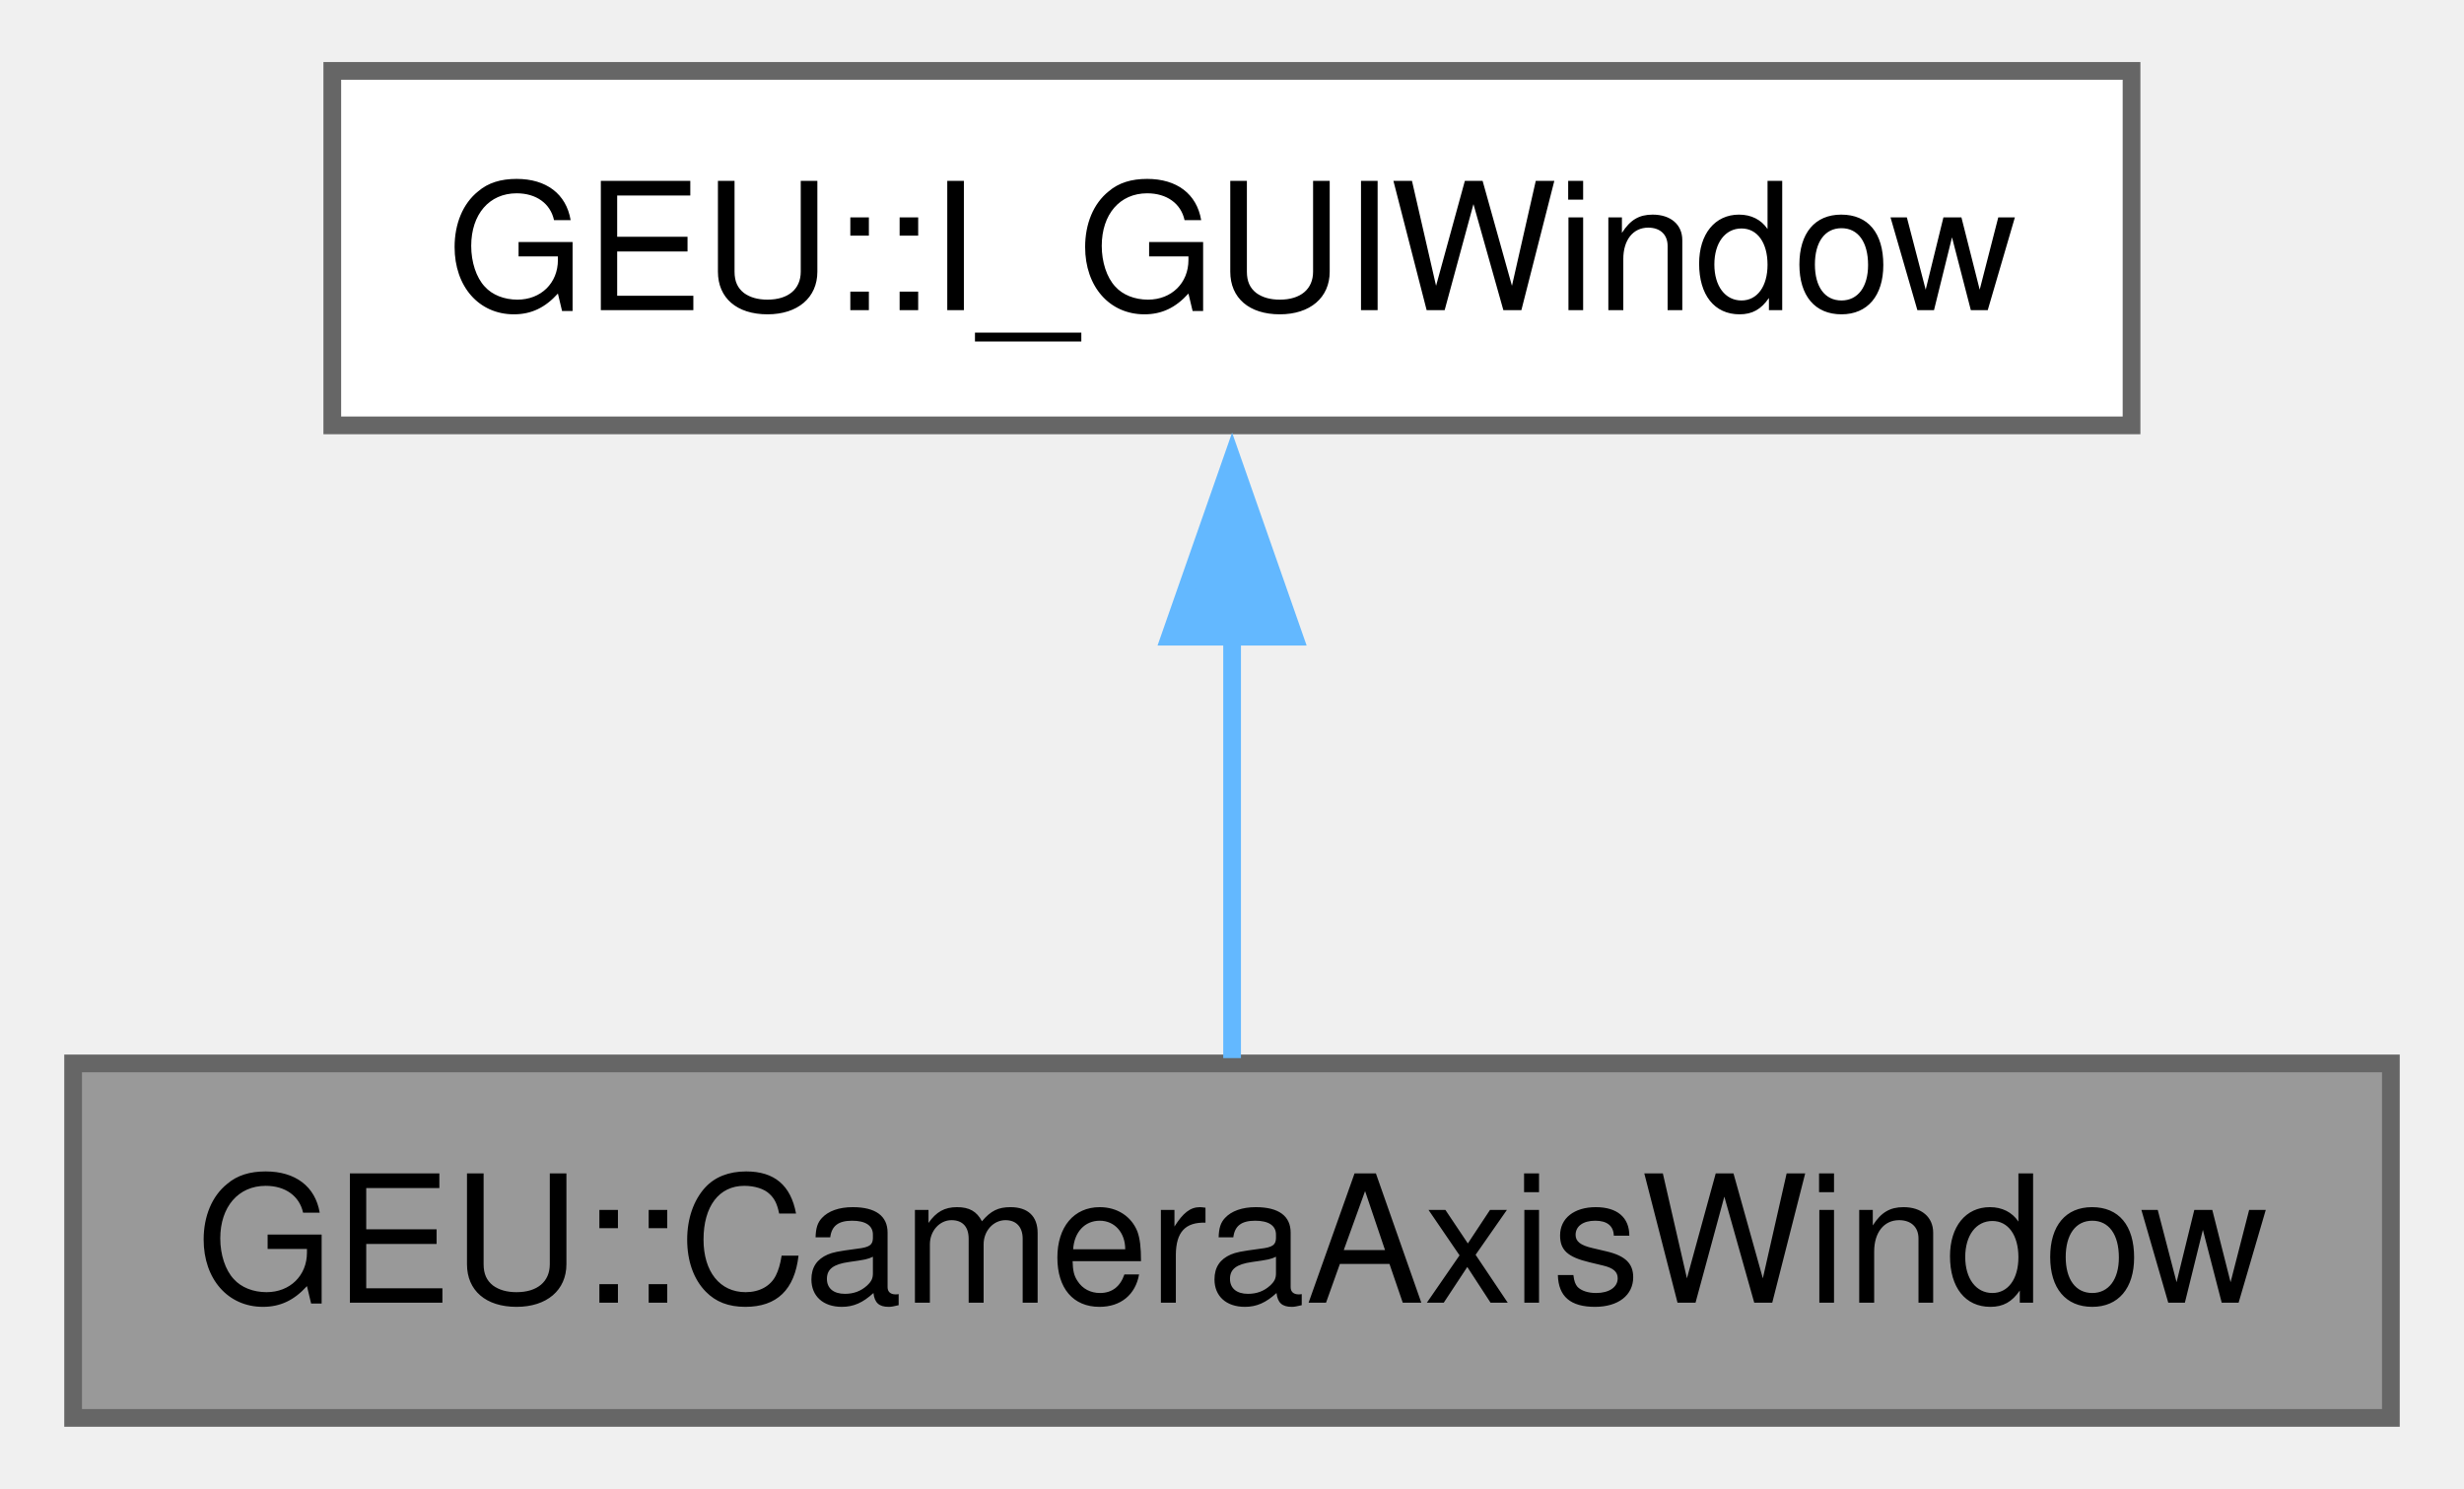
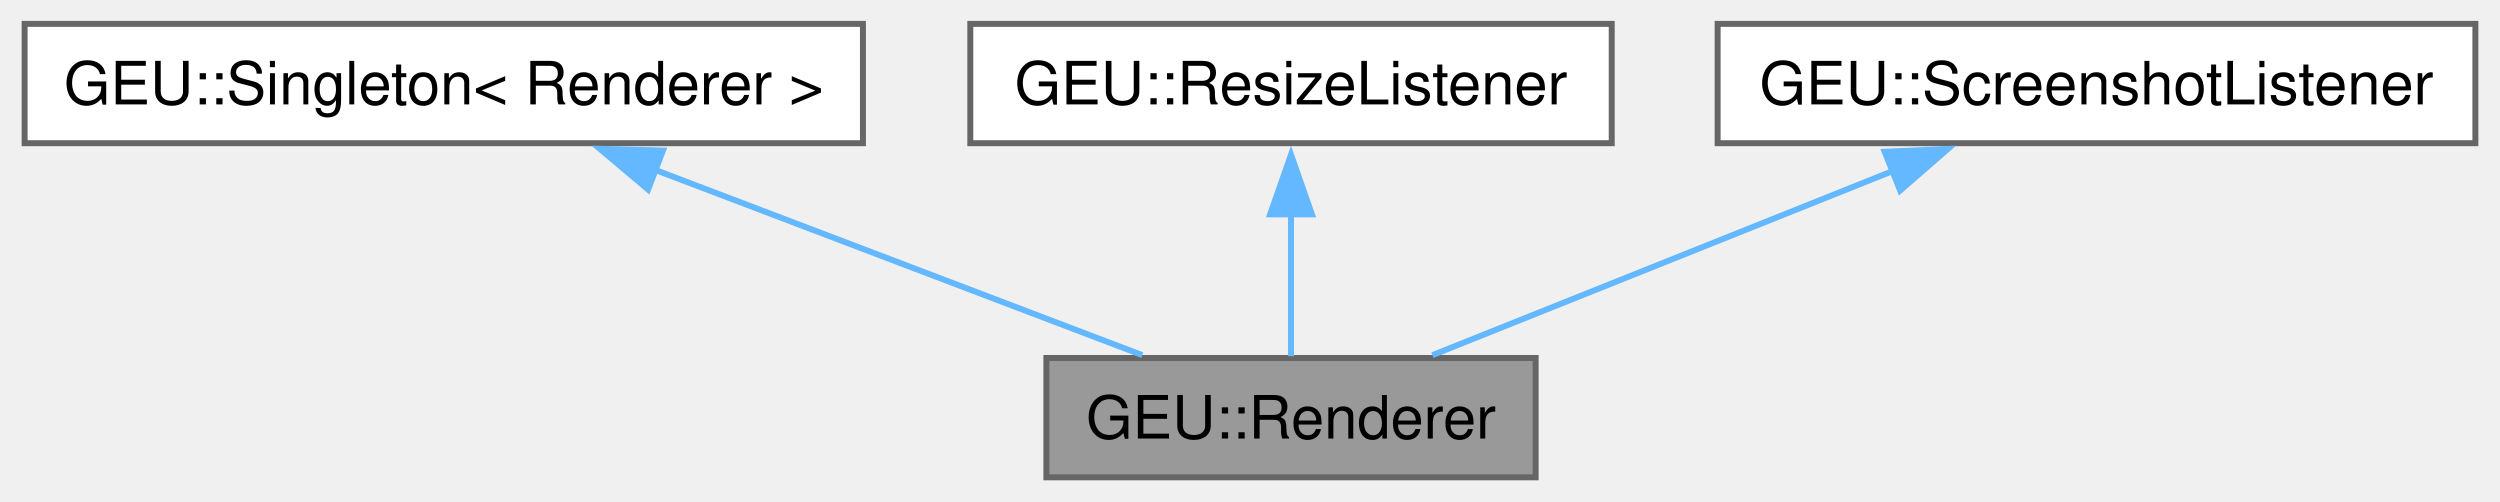
- <svg xmlns="http://www.w3.org/2000/svg" xmlns:xlink="http://www.w3.org/1999/xlink" width="139pt" height="84pt" viewBox="0.00 0.00 138.75 84.00">
+ <svg xmlns="http://www.w3.org/2000/svg" xmlns:xlink="http://www.w3.org/1999/xlink" width="419pt" height="84pt" viewBox="0.00 0.00 418.75 84.00">
  <g id="graph0" class="graph" transform="scale(1 1) rotate(0) translate(4 80)">
    <g id="Node000001" class="node">
      <g id="a_Node000001">
-         <a xlink:title="Camera-based axis window: shows world axis relative to camera movements.">
-           <polygon fill="#999999" stroke="#666666" points="130.75,-20 0,-20 0,0 130.75,0 130.75,-20" />
-           <text text-anchor="middle" x="65.38" y="-6.5" font-family="Helvetica,sans-Serif" font-size="10.00">GEU::CameraAxisWindow</text>
+         <a xlink:title=" ">
+           <polygon fill="#999999" stroke="#666666" points="253.25,-20 171.25,-20 171.25,0 253.25,0 253.25,-20" />
+           <text text-anchor="middle" x="212.25" y="-6.5" font-family="Helvetica,sans-Serif" font-size="10.00">GEU::Renderer</text>
        </a>
      </g>
    </g>
    <g id="Node000002" class="node">
      <g id="a_Node000002">
-         <a xlink:href="../../d4/d01/a01797.html" target="_top" xlink:title="ImGUI window interface adapter class.">
-           <polygon fill="white" stroke="#666666" points="116.12,-76 14.62,-76 14.62,-56 116.12,-56 116.12,-76" />
-           <text text-anchor="middle" x="65.38" y="-62.5" font-family="Helvetica,sans-Serif" font-size="10.00">GEU::I_GUIWindow</text>
+         <a xlink:href="../../d6/d01/a02029.html" target="_top" xlink:title=" ">
+           <polygon fill="white" stroke="#666666" points="140.5,-76 0,-76 0,-56 140.5,-56 140.5,-76" />
+           <text text-anchor="middle" x="70.25" y="-62.5" font-family="Helvetica,sans-Serif" font-size="10.00">GEU::Singleton&lt; Renderer &gt;</text>
        </a>
      </g>
    </g>
    <g id="edge1_Node000001_Node000002" class="edge">
      <g id="a_edge1_Node000001_Node000002">
        <a xlink:title=" ">
-           <path fill="none" stroke="#63b8ff" d="M65.38,-44.13C65.38,-35.9 65.38,-26.85 65.38,-20.3" />
-           <polygon fill="#63b8ff" stroke="#63b8ff" points="61.88,-44.08 65.38,-54.08 68.88,-44.08 61.88,-44.08" />
+           <path fill="none" stroke="#63b8ff" d="M105.67,-51.53C131.08,-41.87 164.69,-29.08 187.32,-20.48" />
+           <polygon fill="#63b8ff" stroke="#63b8ff" points="104.5,-48.23 96.4,-55.06 106.99,-54.77 104.5,-48.23" />
+         </a>
+       </g>
+     </g>
+     <g id="Node000003" class="node">
+       <g id="a_Node000003">
+         <a xlink:href="../../d7/d04/a01885.html" target="_top" xlink:title=" ">
+           <polygon fill="white" stroke="#666666" points="266,-76 158.5,-76 158.5,-56 266,-56 266,-76" />
+           <text text-anchor="middle" x="212.25" y="-62.5" font-family="Helvetica,sans-Serif" font-size="10.00">GEU::ResizeListener</text>
+         </a>
+       </g>
+     </g>
+     <g id="edge2_Node000001_Node000003" class="edge">
+       <g id="a_edge2_Node000001_Node000003">
+         <a xlink:title=" ">
+           <path fill="none" stroke="#63b8ff" d="M212.25,-44.13C212.25,-35.9 212.25,-26.85 212.25,-20.3" />
+           <polygon fill="#63b8ff" stroke="#63b8ff" points="208.75,-44.08 212.25,-54.08 215.75,-44.08 208.75,-44.08" />
+         </a>
+       </g>
+     </g>
+     <g id="Node000004" class="node">
+       <g id="a_Node000004">
+         <a xlink:href="../../d9/d03/a01889.html" target="_top" xlink:title=" ">
+           <polygon fill="white" stroke="#666666" points="410.75,-76 283.75,-76 283.75,-56 410.75,-56 410.75,-76" />
+           <text text-anchor="middle" x="347.25" y="-62.5" font-family="Helvetica,sans-Serif" font-size="10.00">GEU::ScreenshotListener</text>
+         </a>
+       </g>
+     </g>
+     <g id="edge3_Node000001_Node000004" class="edge">
+       <g id="a_edge3_Node000001_Node000004">
+         <a xlink:title=" ">
+           <path fill="none" stroke="#63b8ff" d="M313.25,-51.4C289.13,-41.75 257.36,-29.05 235.95,-20.48" />
+           <polygon fill="#63b8ff" stroke="#63b8ff" points="311.74,-54.57 322.33,-55.03 314.34,-48.07 311.74,-54.57" />
        </a>
      </g>
    </g>
  </g>
</svg>
